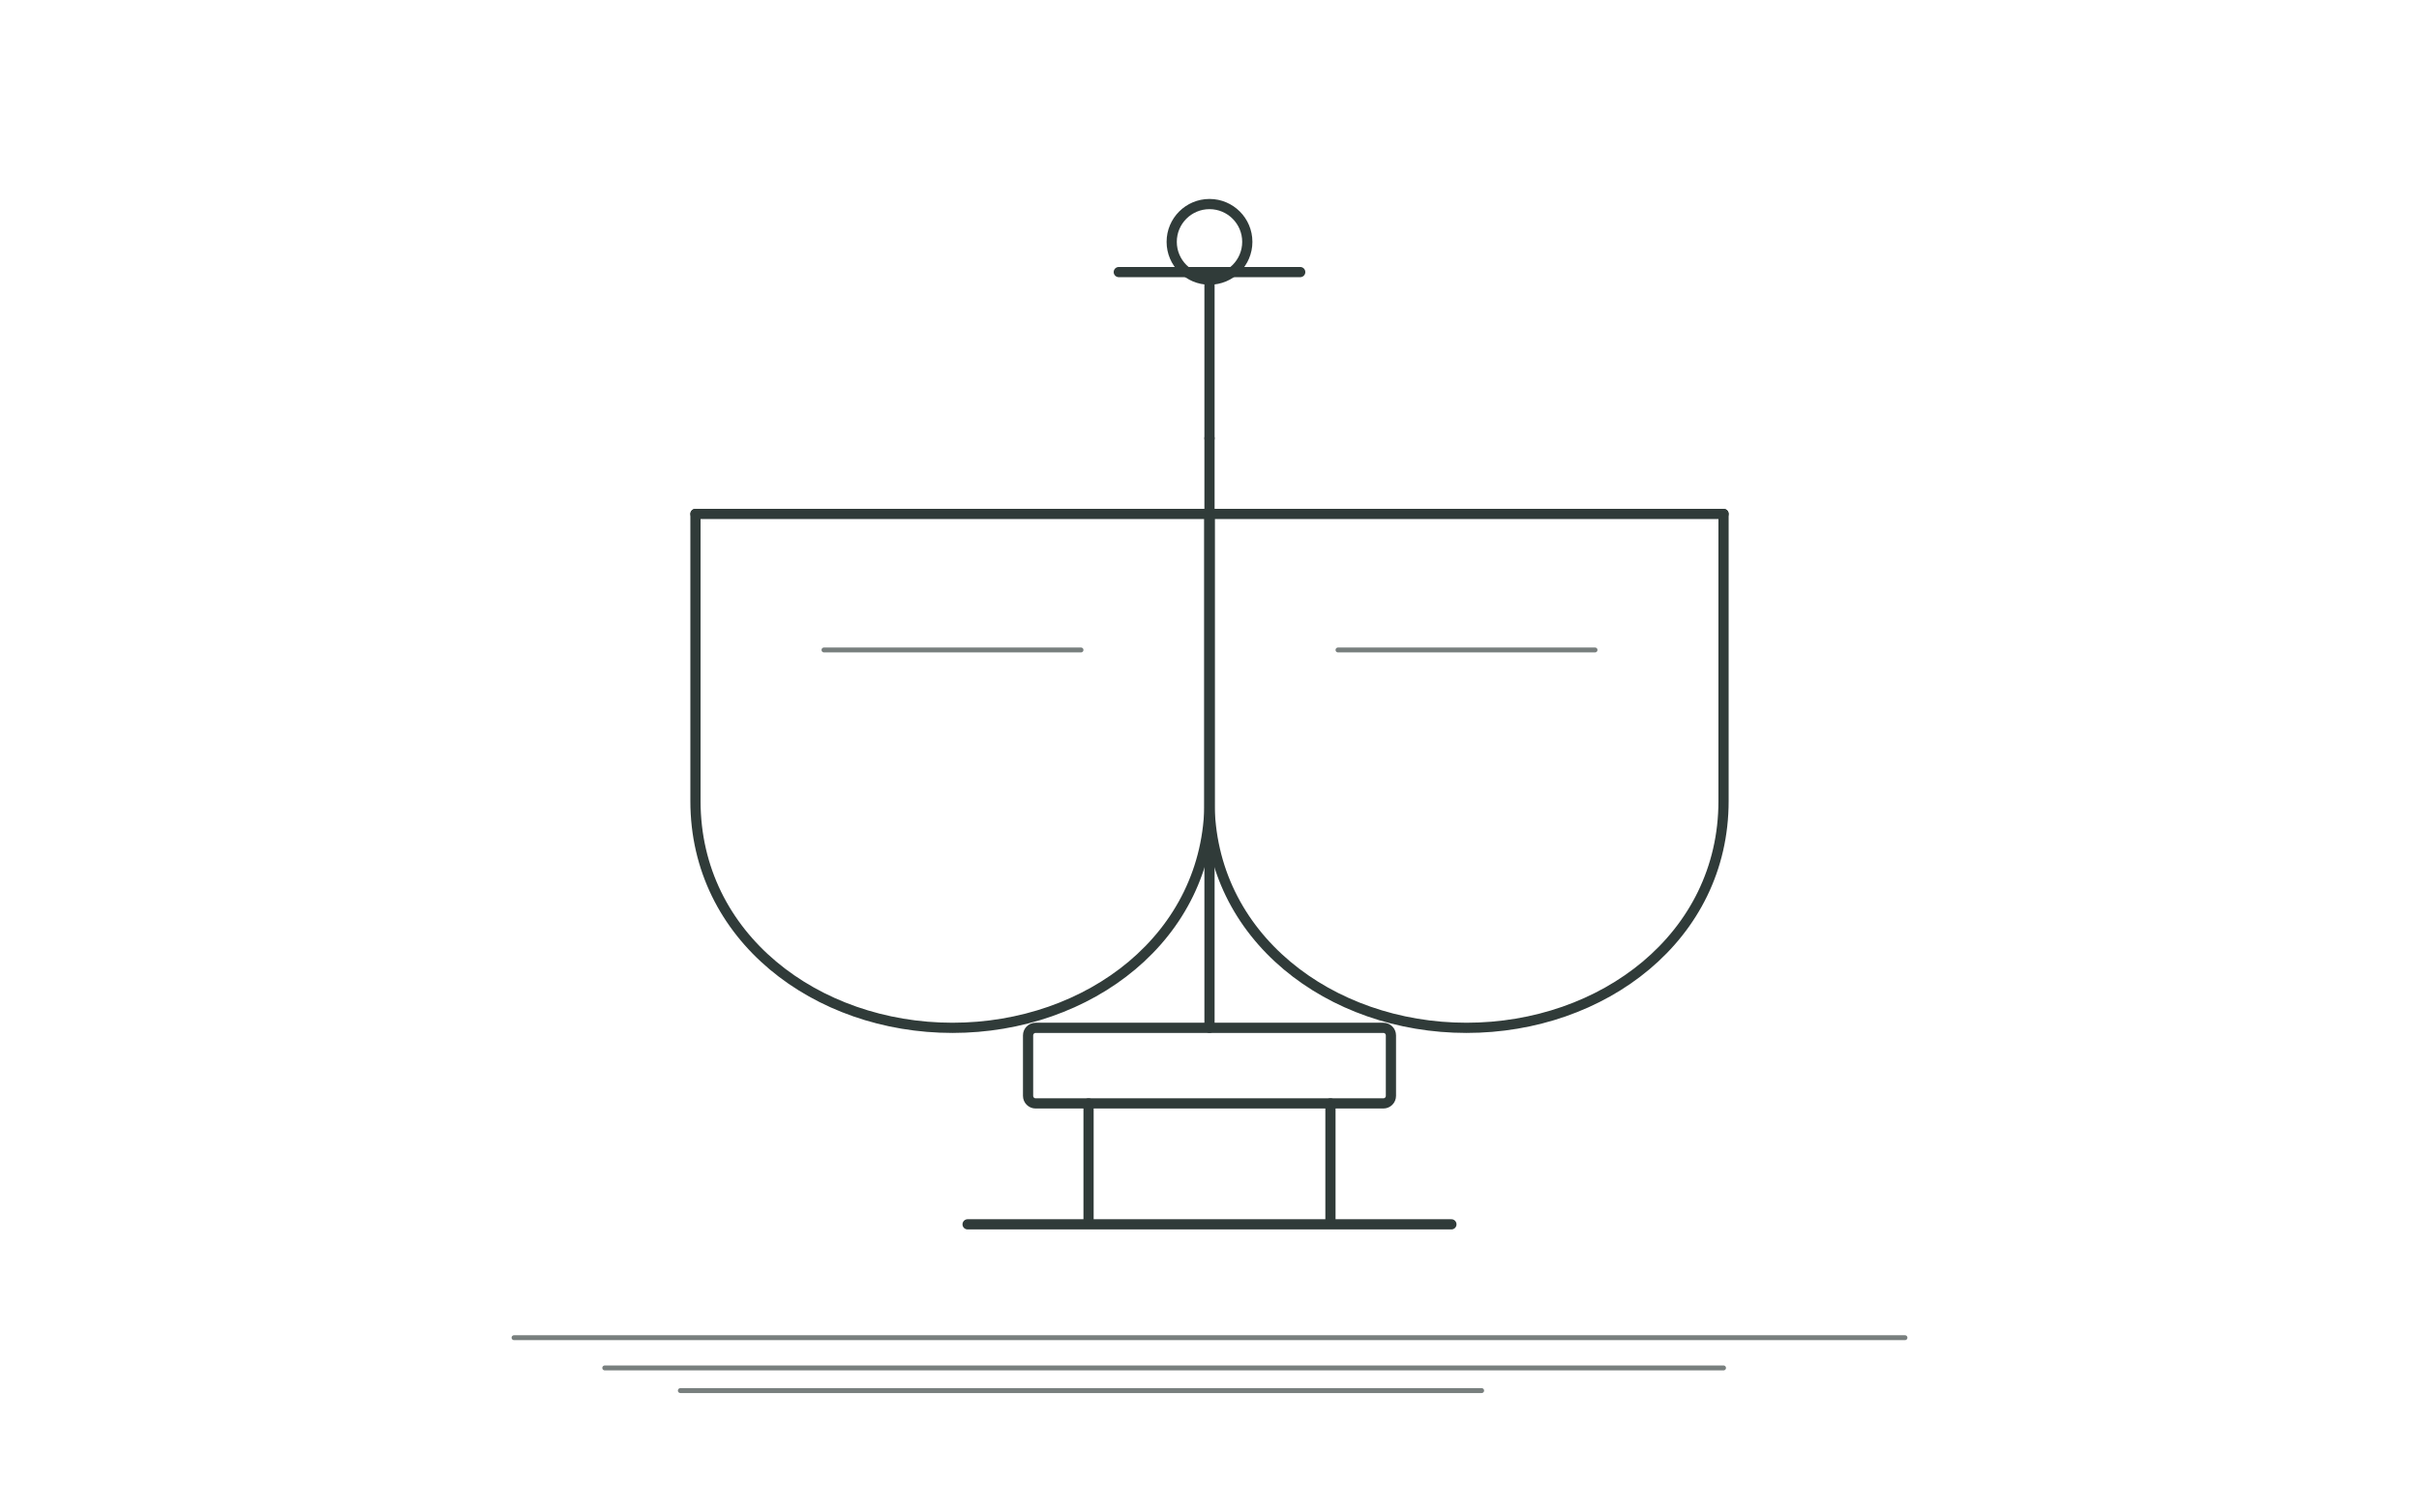
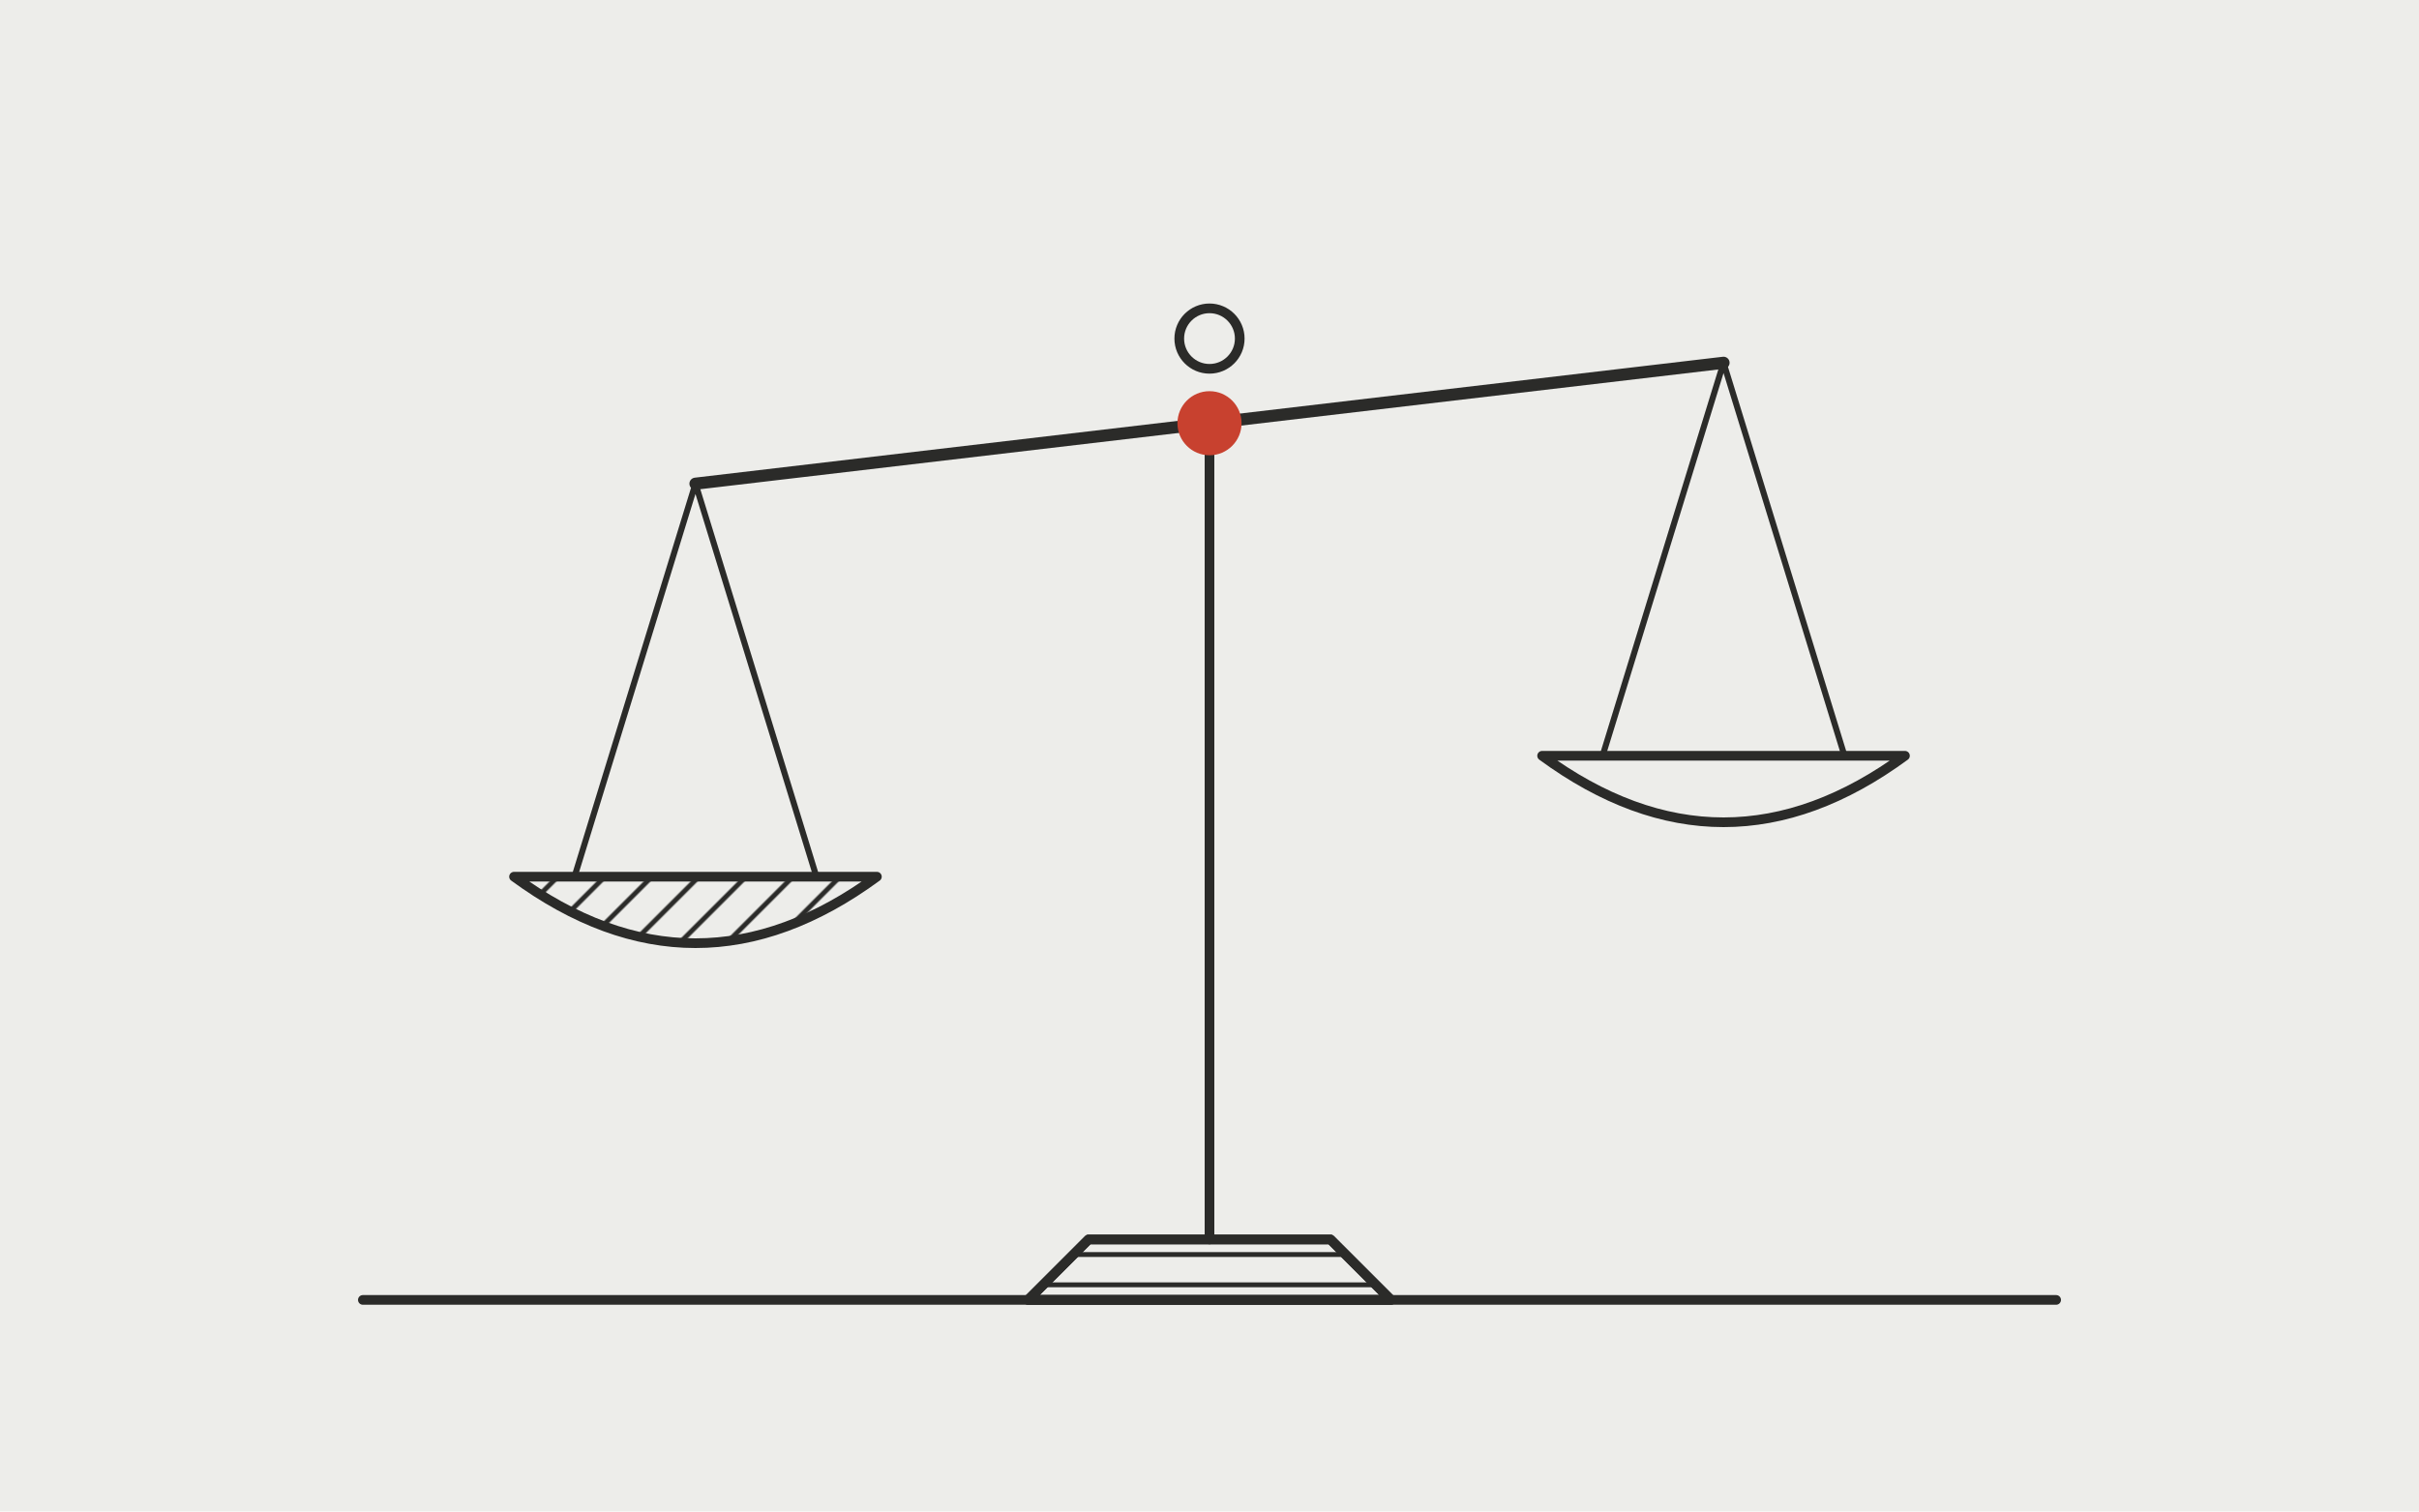
- <svg xmlns="http://www.w3.org/2000/svg" viewBox="0 0 320 200" fill="none" stroke="#303b39" stroke-width="1.35" stroke-linecap="round" stroke-linejoin="round">
+ <svg xmlns="http://www.w3.org/2000/svg" width="320" height="200" viewBox="0 0 800 500">
  <defs>
-     <pattern id="paper" width="1" height="1" patternUnits="userSpaceOnUse">
-       <rect width="1" height="1" fill="#f1f2ee" stroke="none" />
+     <pattern id="hh" patternUnits="userSpaceOnUse" width="10" height="10">
+       <path d="M0 5H10" style="stroke:#2B2B29;stroke-width:1.6" />
+     </pattern>
+     <pattern id="hd" patternUnits="userSpaceOnUse" width="11" height="11" patternTransform="rotate(45)">
+       <path d="M5.5 0V11" style="stroke:#2B2B29;stroke-width:1.6" />
    </pattern>
  </defs>
-   <path d="M160 36v22M148 36h24" />
-   <circle cx="160" cy="32" r="5" />
-   <path d="M160 58v78" />
-   <path d="M92 68h68M160 68h68" />
-   <path d="M92 68v38c0 18 16 30 34 30s34-12 34-30V68" />
-   <path d="M160 68v38c0 18 16 30 34 30s34-12 34-30V68" />
-   <path d="M109 86h34M177 86h34" stroke-width=".65" opacity=".65" />
-   <rect x="136" y="136" width="48" height="10" rx="1" />
-   <path d="M128 162h64M144 146v16M176 146v16" />
-   <path d="M68 177h184m-172 4h148m-138 3h106" stroke-width=".65" opacity=".65" />
+   <rect width="800" height="500" fill="#EDEDEA" />
+   <g style="fill:none;stroke:#2B2B29;stroke-width:3.2;stroke-linecap:round;stroke-linejoin:round">
+     <path d="M340 430H460L440 410H360Z" style="fill:url(#hh)" />
+     <path d="M340 430H460L440 410H360Z" />
+     <path d="M400 410V132" />
+     <circle cx="400" cy="112" r="10" />
+     <path d="M230 160L570 120" style="stroke-width:4" />
+     <path d="M230 160L190 290M230 160L270 290M570 120L530 250M570 120L610 250" style="stroke-width:2" />
+     <path d="M170 290Q230 334 290 290Z" style="fill:url(#hd)" />
+     <path d="M510 250Q570 294 630 250Z" style="fill:#EDEDEA" />
+     <circle cx="400" cy="140" r="9" style="fill:#C8412F;stroke:#C8412F" />
+     <path d="M120 430H680" />
+   </g>
</svg>
